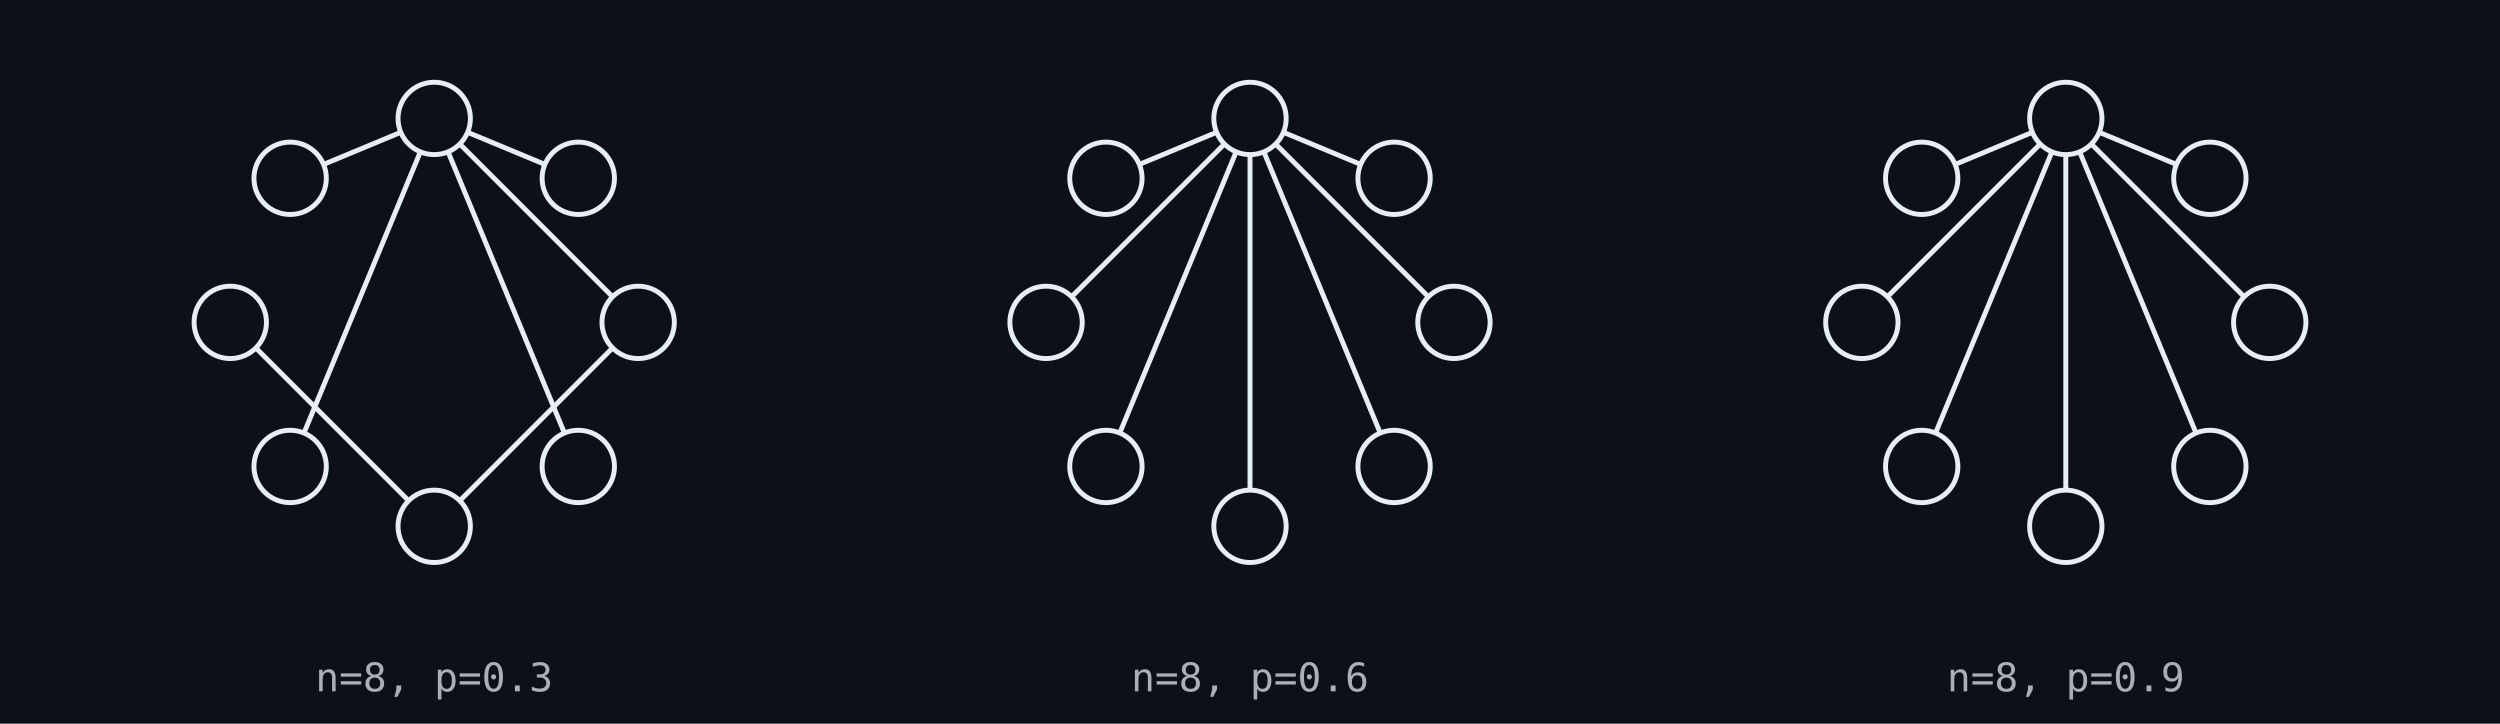
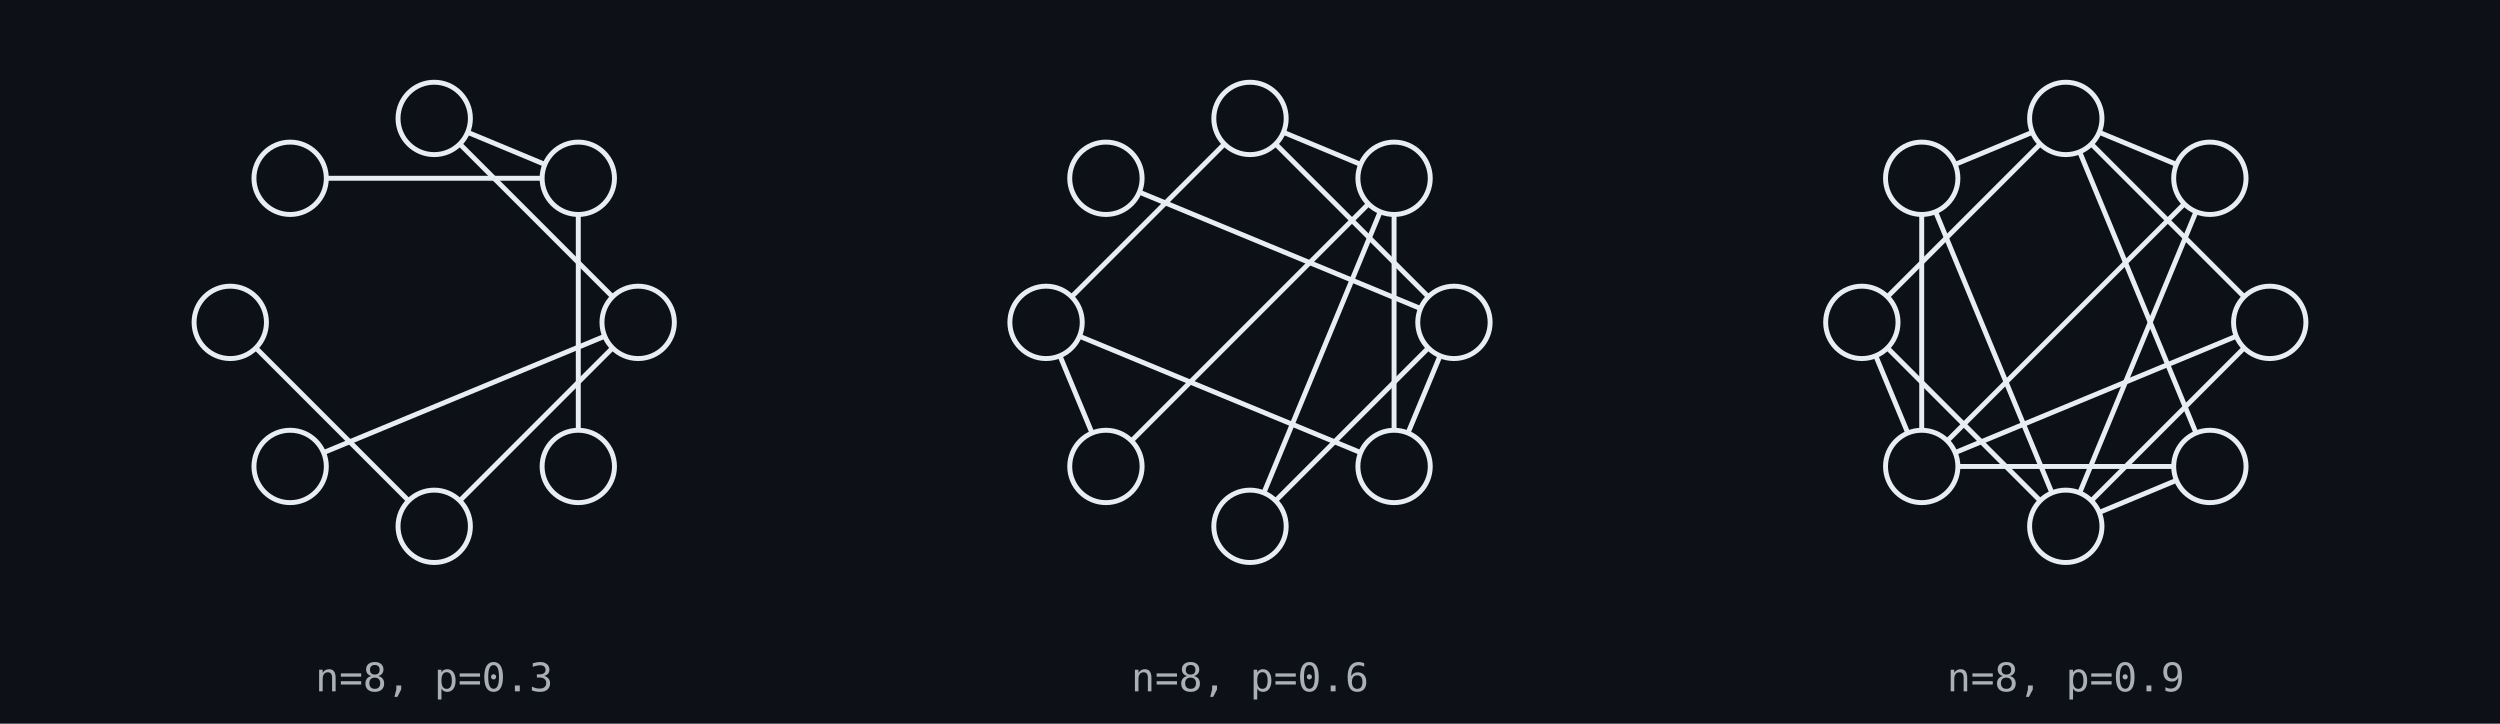
<svg xmlns="http://www.w3.org/2000/svg" viewBox="0 0 760 220" width="760" height="220" role="img" xml:space="preserve">
  <rect width="760" height="220" fill="#0d1117" />
  <path d="M 142.16 40.22 L 165.64 49.98" fill="none" stroke="#e6edf3" stroke-opacity="1" stroke-width="1.5" stroke-linecap="round" />
  <path d="M 139.78 43.78 L 186.22 90.22" fill="none" stroke="#e6edf3" stroke-opacity="1" stroke-width="1.5" stroke-linecap="round" />
-   <path d="M 136.21 46.16 L 171.59 131.64" fill="none" stroke="#e6edf3" stroke-opacity="1" stroke-width="1.5" stroke-linecap="round" />
+   <path d="M 175.80 65.20 L 175.80 130.80" fill="none" stroke="#e6edf3" stroke-opacity="1" stroke-width="1.5" stroke-linecap="round" />
  <path d="M 186.22 105.78 L 139.78 152.22" fill="none" stroke="#e6edf3" stroke-opacity="1" stroke-width="1.5" stroke-linecap="round" />
-   <path d="M 127.79 46.16 L 92.41 131.64" fill="none" stroke="#e6edf3" stroke-opacity="1" stroke-width="1.5" stroke-linecap="round" />
+   <path d="M 183.84 102.21 L 98.36 137.59" fill="none" stroke="#e6edf3" stroke-opacity="1" stroke-width="1.5" stroke-linecap="round" />
  <path d="M 124.22 152.22 L 77.78 105.78" fill="none" stroke="#e6edf3" stroke-opacity="1" stroke-width="1.5" stroke-linecap="round" />
-   <path d="M 121.84 40.22 L 98.36 49.98" fill="none" stroke="#e6edf3" stroke-opacity="1" stroke-width="1.5" stroke-linecap="round" />
+   <path d="M 164.80 54.20 L 99.20 54.20" fill="none" stroke="#e6edf3" stroke-opacity="1" stroke-width="1.5" stroke-linecap="round" />
  <path d="M 390.16 40.22 L 413.64 49.98" fill="none" stroke="#e6edf3" stroke-opacity="1" stroke-width="1.5" stroke-linecap="round" />
  <path d="M 387.78 43.78 L 434.22 90.22" fill="none" stroke="#e6edf3" stroke-opacity="1" stroke-width="1.5" stroke-linecap="round" />
-   <path d="M 384.21 46.16 L 419.59 131.64" fill="none" stroke="#e6edf3" stroke-opacity="1" stroke-width="1.5" stroke-linecap="round" />
-   <path d="M 380.00 47.00 L 380.00 149.00" fill="none" stroke="#e6edf3" stroke-opacity="1" stroke-width="1.5" stroke-linecap="round" />
-   <path d="M 375.79 46.16 L 340.41 131.64" fill="none" stroke="#e6edf3" stroke-opacity="1" stroke-width="1.5" stroke-linecap="round" />
+   <path d="M 423.80 65.20 L 423.80 130.80" fill="none" stroke="#e6edf3" stroke-opacity="1" stroke-width="1.5" stroke-linecap="round" />
+   <path d="M 437.78 108.16 L 428.02 131.64" fill="none" stroke="#e6edf3" stroke-opacity="1" stroke-width="1.5" stroke-linecap="round" />
+   <path d="M 419.59 64.36 L 384.21 149.84" fill="none" stroke="#e6edf3" stroke-opacity="1" stroke-width="1.5" stroke-linecap="round" />
+   <path d="M 434.22 105.78 L 387.78 152.22" fill="none" stroke="#e6edf3" stroke-opacity="1" stroke-width="1.5" stroke-linecap="round" />
+   <path d="M 416.02 61.98 L 343.98 134.02" fill="none" stroke="#e6edf3" stroke-opacity="1" stroke-width="1.5" stroke-linecap="round" />
  <path d="M 372.22 43.78 L 325.78 90.22" fill="none" stroke="#e6edf3" stroke-opacity="1" stroke-width="1.5" stroke-linecap="round" />
-   <path d="M 369.84 40.22 L 346.36 49.98" fill="none" stroke="#e6edf3" stroke-opacity="1" stroke-width="1.5" stroke-linecap="round" />
+   <path d="M 413.64 137.59 L 328.16 102.21" fill="none" stroke="#e6edf3" stroke-opacity="1" stroke-width="1.5" stroke-linecap="round" />
+   <path d="M 331.98 131.64 L 322.22 108.16" fill="none" stroke="#e6edf3" stroke-opacity="1" stroke-width="1.5" stroke-linecap="round" />
+   <path d="M 431.84 93.79 L 346.36 58.41" fill="none" stroke="#e6edf3" stroke-opacity="1" stroke-width="1.5" stroke-linecap="round" />
  <path d="M 638.16 40.22 L 661.64 49.98" fill="none" stroke="#e6edf3" stroke-opacity="1" stroke-width="1.5" stroke-linecap="round" />
  <path d="M 635.78 43.78 L 682.22 90.22" fill="none" stroke="#e6edf3" stroke-opacity="1" stroke-width="1.5" stroke-linecap="round" />
  <path d="M 632.21 46.16 L 667.59 131.64" fill="none" stroke="#e6edf3" stroke-opacity="1" stroke-width="1.5" stroke-linecap="round" />
-   <path d="M 628.00 47.00 L 628.00 149.00" fill="none" stroke="#e6edf3" stroke-opacity="1" stroke-width="1.5" stroke-linecap="round" />
-   <path d="M 623.79 46.16 L 588.41 131.64" fill="none" stroke="#e6edf3" stroke-opacity="1" stroke-width="1.5" stroke-linecap="round" />
+   <path d="M 667.59 64.36 L 632.21 149.84" fill="none" stroke="#e6edf3" stroke-opacity="1" stroke-width="1.5" stroke-linecap="round" />
+   <path d="M 682.22 105.78 L 635.78 152.22" fill="none" stroke="#e6edf3" stroke-opacity="1" stroke-width="1.5" stroke-linecap="round" />
+   <path d="M 661.64 146.02 L 638.16 155.78" fill="none" stroke="#e6edf3" stroke-opacity="1" stroke-width="1.5" stroke-linecap="round" />
+   <path d="M 664.02 61.98 L 591.98 134.02" fill="none" stroke="#e6edf3" stroke-opacity="1" stroke-width="1.5" stroke-linecap="round" />
+   <path d="M 679.84 102.21 L 594.36 137.59" fill="none" stroke="#e6edf3" stroke-opacity="1" stroke-width="1.5" stroke-linecap="round" />
+   <path d="M 660.80 141.80 L 595.20 141.80" fill="none" stroke="#e6edf3" stroke-opacity="1" stroke-width="1.5" stroke-linecap="round" />
  <path d="M 620.22 43.78 L 573.78 90.22" fill="none" stroke="#e6edf3" stroke-opacity="1" stroke-width="1.5" stroke-linecap="round" />
+   <path d="M 620.22 152.22 L 573.78 105.78" fill="none" stroke="#e6edf3" stroke-opacity="1" stroke-width="1.5" stroke-linecap="round" />
+   <path d="M 579.98 131.64 L 570.22 108.16" fill="none" stroke="#e6edf3" stroke-opacity="1" stroke-width="1.5" stroke-linecap="round" />
  <path d="M 617.84 40.22 L 594.36 49.98" fill="none" stroke="#e6edf3" stroke-opacity="1" stroke-width="1.5" stroke-linecap="round" />
+   <path d="M 623.79 149.84 L 588.41 64.36" fill="none" stroke="#e6edf3" stroke-opacity="1" stroke-width="1.5" stroke-linecap="round" />
+   <path d="M 584.20 130.80 L 584.20 65.20" fill="none" stroke="#e6edf3" stroke-opacity="1" stroke-width="1.5" stroke-linecap="round" />
  <circle cx="132.0" cy="36.0" r="11" fill="#0d1117" stroke="#e6edf3" stroke-opacity="1" stroke-width="1.5" />
  <circle cx="175.8" cy="54.2" r="11" fill="#0d1117" stroke="#e6edf3" stroke-opacity="1" stroke-width="1.5" />
  <circle cx="194.0" cy="98.0" r="11" fill="#0d1117" stroke="#e6edf3" stroke-opacity="1" stroke-width="1.5" />
  <circle cx="175.8" cy="141.8" r="11" fill="#0d1117" stroke="#e6edf3" stroke-opacity="1" stroke-width="1.5" />
  <circle cx="132.0" cy="160.0" r="11" fill="#0d1117" stroke="#e6edf3" stroke-opacity="1" stroke-width="1.5" />
  <circle cx="88.2" cy="141.8" r="11" fill="#0d1117" stroke="#e6edf3" stroke-opacity="1" stroke-width="1.5" />
  <circle cx="70.0" cy="98.0" r="11" fill="#0d1117" stroke="#e6edf3" stroke-opacity="1" stroke-width="1.5" />
  <circle cx="88.2" cy="54.2" r="11" fill="#0d1117" stroke="#e6edf3" stroke-opacity="1" stroke-width="1.5" />
  <circle cx="380.0" cy="36.0" r="11" fill="#0d1117" stroke="#e6edf3" stroke-opacity="1" stroke-width="1.5" />
  <circle cx="423.8" cy="54.2" r="11" fill="#0d1117" stroke="#e6edf3" stroke-opacity="1" stroke-width="1.5" />
  <circle cx="442.0" cy="98.0" r="11" fill="#0d1117" stroke="#e6edf3" stroke-opacity="1" stroke-width="1.5" />
  <circle cx="423.8" cy="141.8" r="11" fill="#0d1117" stroke="#e6edf3" stroke-opacity="1" stroke-width="1.5" />
  <circle cx="380.0" cy="160.0" r="11" fill="#0d1117" stroke="#e6edf3" stroke-opacity="1" stroke-width="1.5" />
  <circle cx="336.2" cy="141.8" r="11" fill="#0d1117" stroke="#e6edf3" stroke-opacity="1" stroke-width="1.5" />
  <circle cx="318.0" cy="98.0" r="11" fill="#0d1117" stroke="#e6edf3" stroke-opacity="1" stroke-width="1.5" />
  <circle cx="336.2" cy="54.2" r="11" fill="#0d1117" stroke="#e6edf3" stroke-opacity="1" stroke-width="1.5" />
  <circle cx="628.0" cy="36.0" r="11" fill="#0d1117" stroke="#e6edf3" stroke-opacity="1" stroke-width="1.5" />
  <circle cx="671.8" cy="54.2" r="11" fill="#0d1117" stroke="#e6edf3" stroke-opacity="1" stroke-width="1.5" />
  <circle cx="690.0" cy="98.0" r="11" fill="#0d1117" stroke="#e6edf3" stroke-opacity="1" stroke-width="1.5" />
  <circle cx="671.8" cy="141.8" r="11" fill="#0d1117" stroke="#e6edf3" stroke-opacity="1" stroke-width="1.5" />
  <circle cx="628.0" cy="160.0" r="11" fill="#0d1117" stroke="#e6edf3" stroke-opacity="1" stroke-width="1.5" />
  <circle cx="584.2" cy="141.8" r="11" fill="#0d1117" stroke="#e6edf3" stroke-opacity="1" stroke-width="1.5" />
  <circle cx="566.0" cy="98.0" r="11" fill="#0d1117" stroke="#e6edf3" stroke-opacity="1" stroke-width="1.5" />
  <circle cx="584.2" cy="54.2" r="11" fill="#0d1117" stroke="#e6edf3" stroke-opacity="1" stroke-width="1.5" />
  <text x="132.0" y="206.0" text-anchor="middle" dominant-baseline="central" font-family="ui-monospace, SFMono-Regular, Menlo, Consolas, monospace" font-size="12" font-weight="400" fill="#e6edf3" fill-opacity="0.72">n=8, p=0.3</text>
  <text x="380.0" y="206.0" text-anchor="middle" dominant-baseline="central" font-family="ui-monospace, SFMono-Regular, Menlo, Consolas, monospace" font-size="12" font-weight="400" fill="#e6edf3" fill-opacity="0.72">n=8, p=0.6</text>
  <text x="628.0" y="206.0" text-anchor="middle" dominant-baseline="central" font-family="ui-monospace, SFMono-Regular, Menlo, Consolas, monospace" font-size="12" font-weight="400" fill="#e6edf3" fill-opacity="0.72">n=8, p=0.9</text>
</svg>
